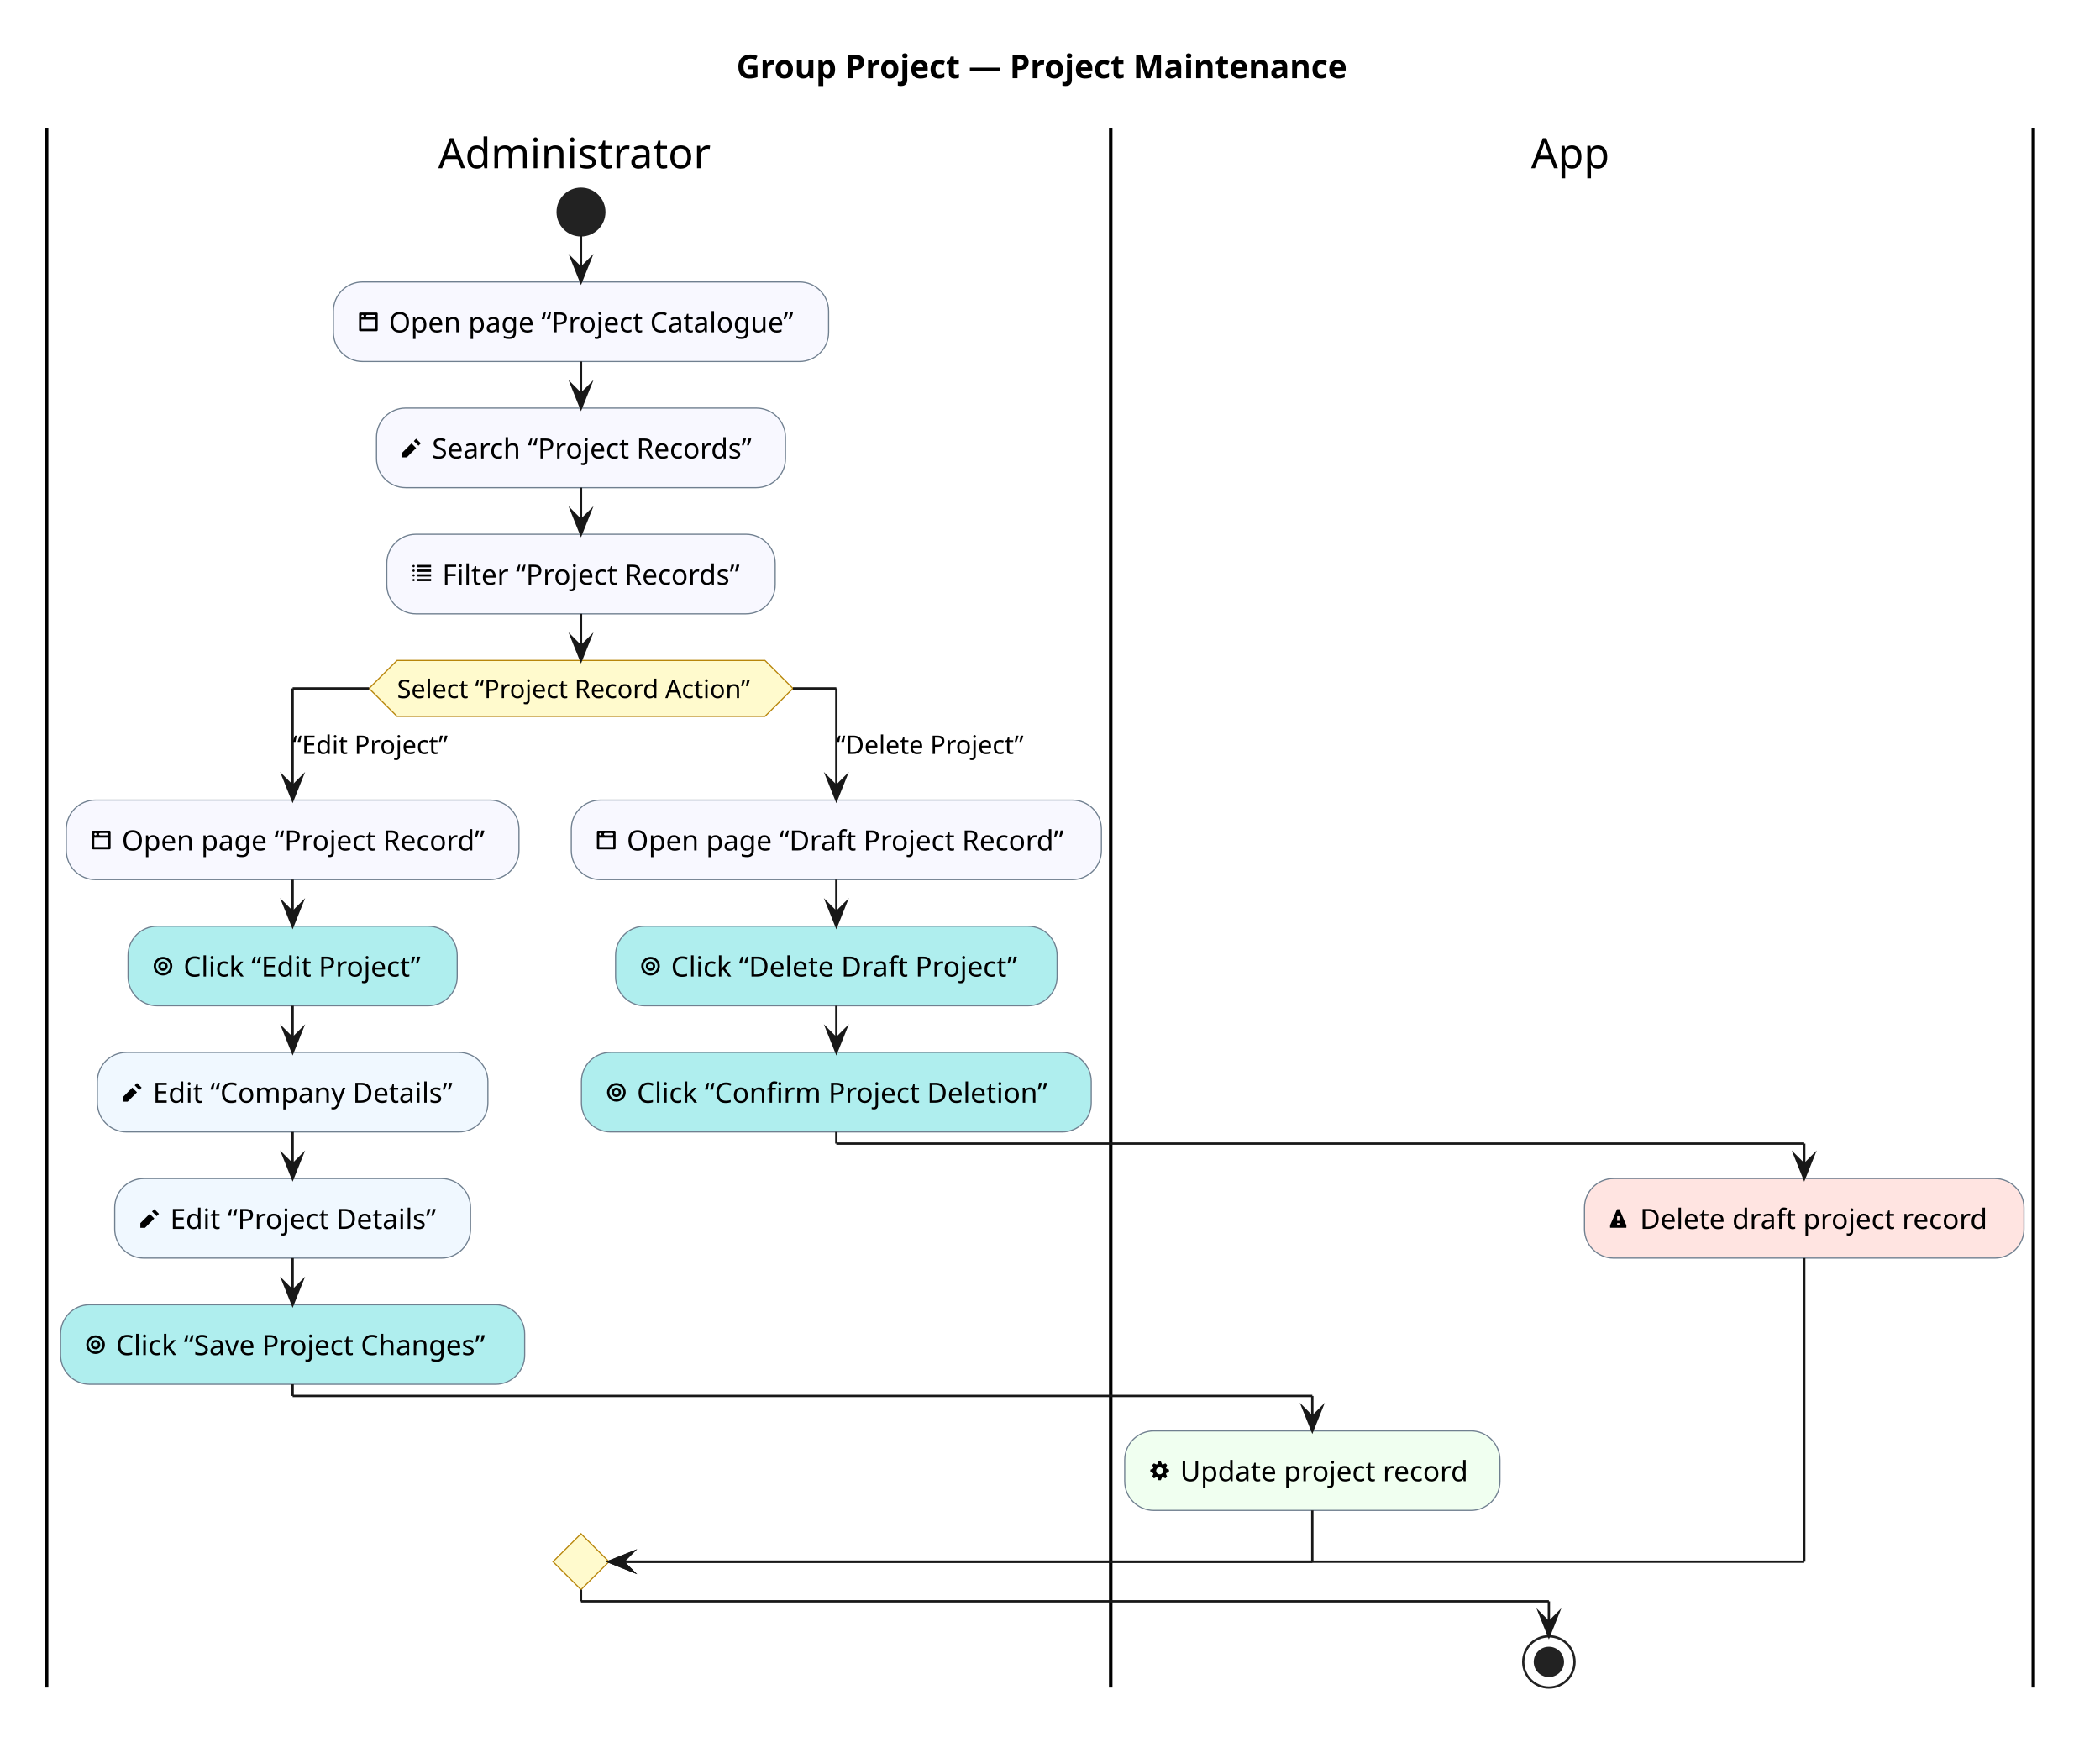
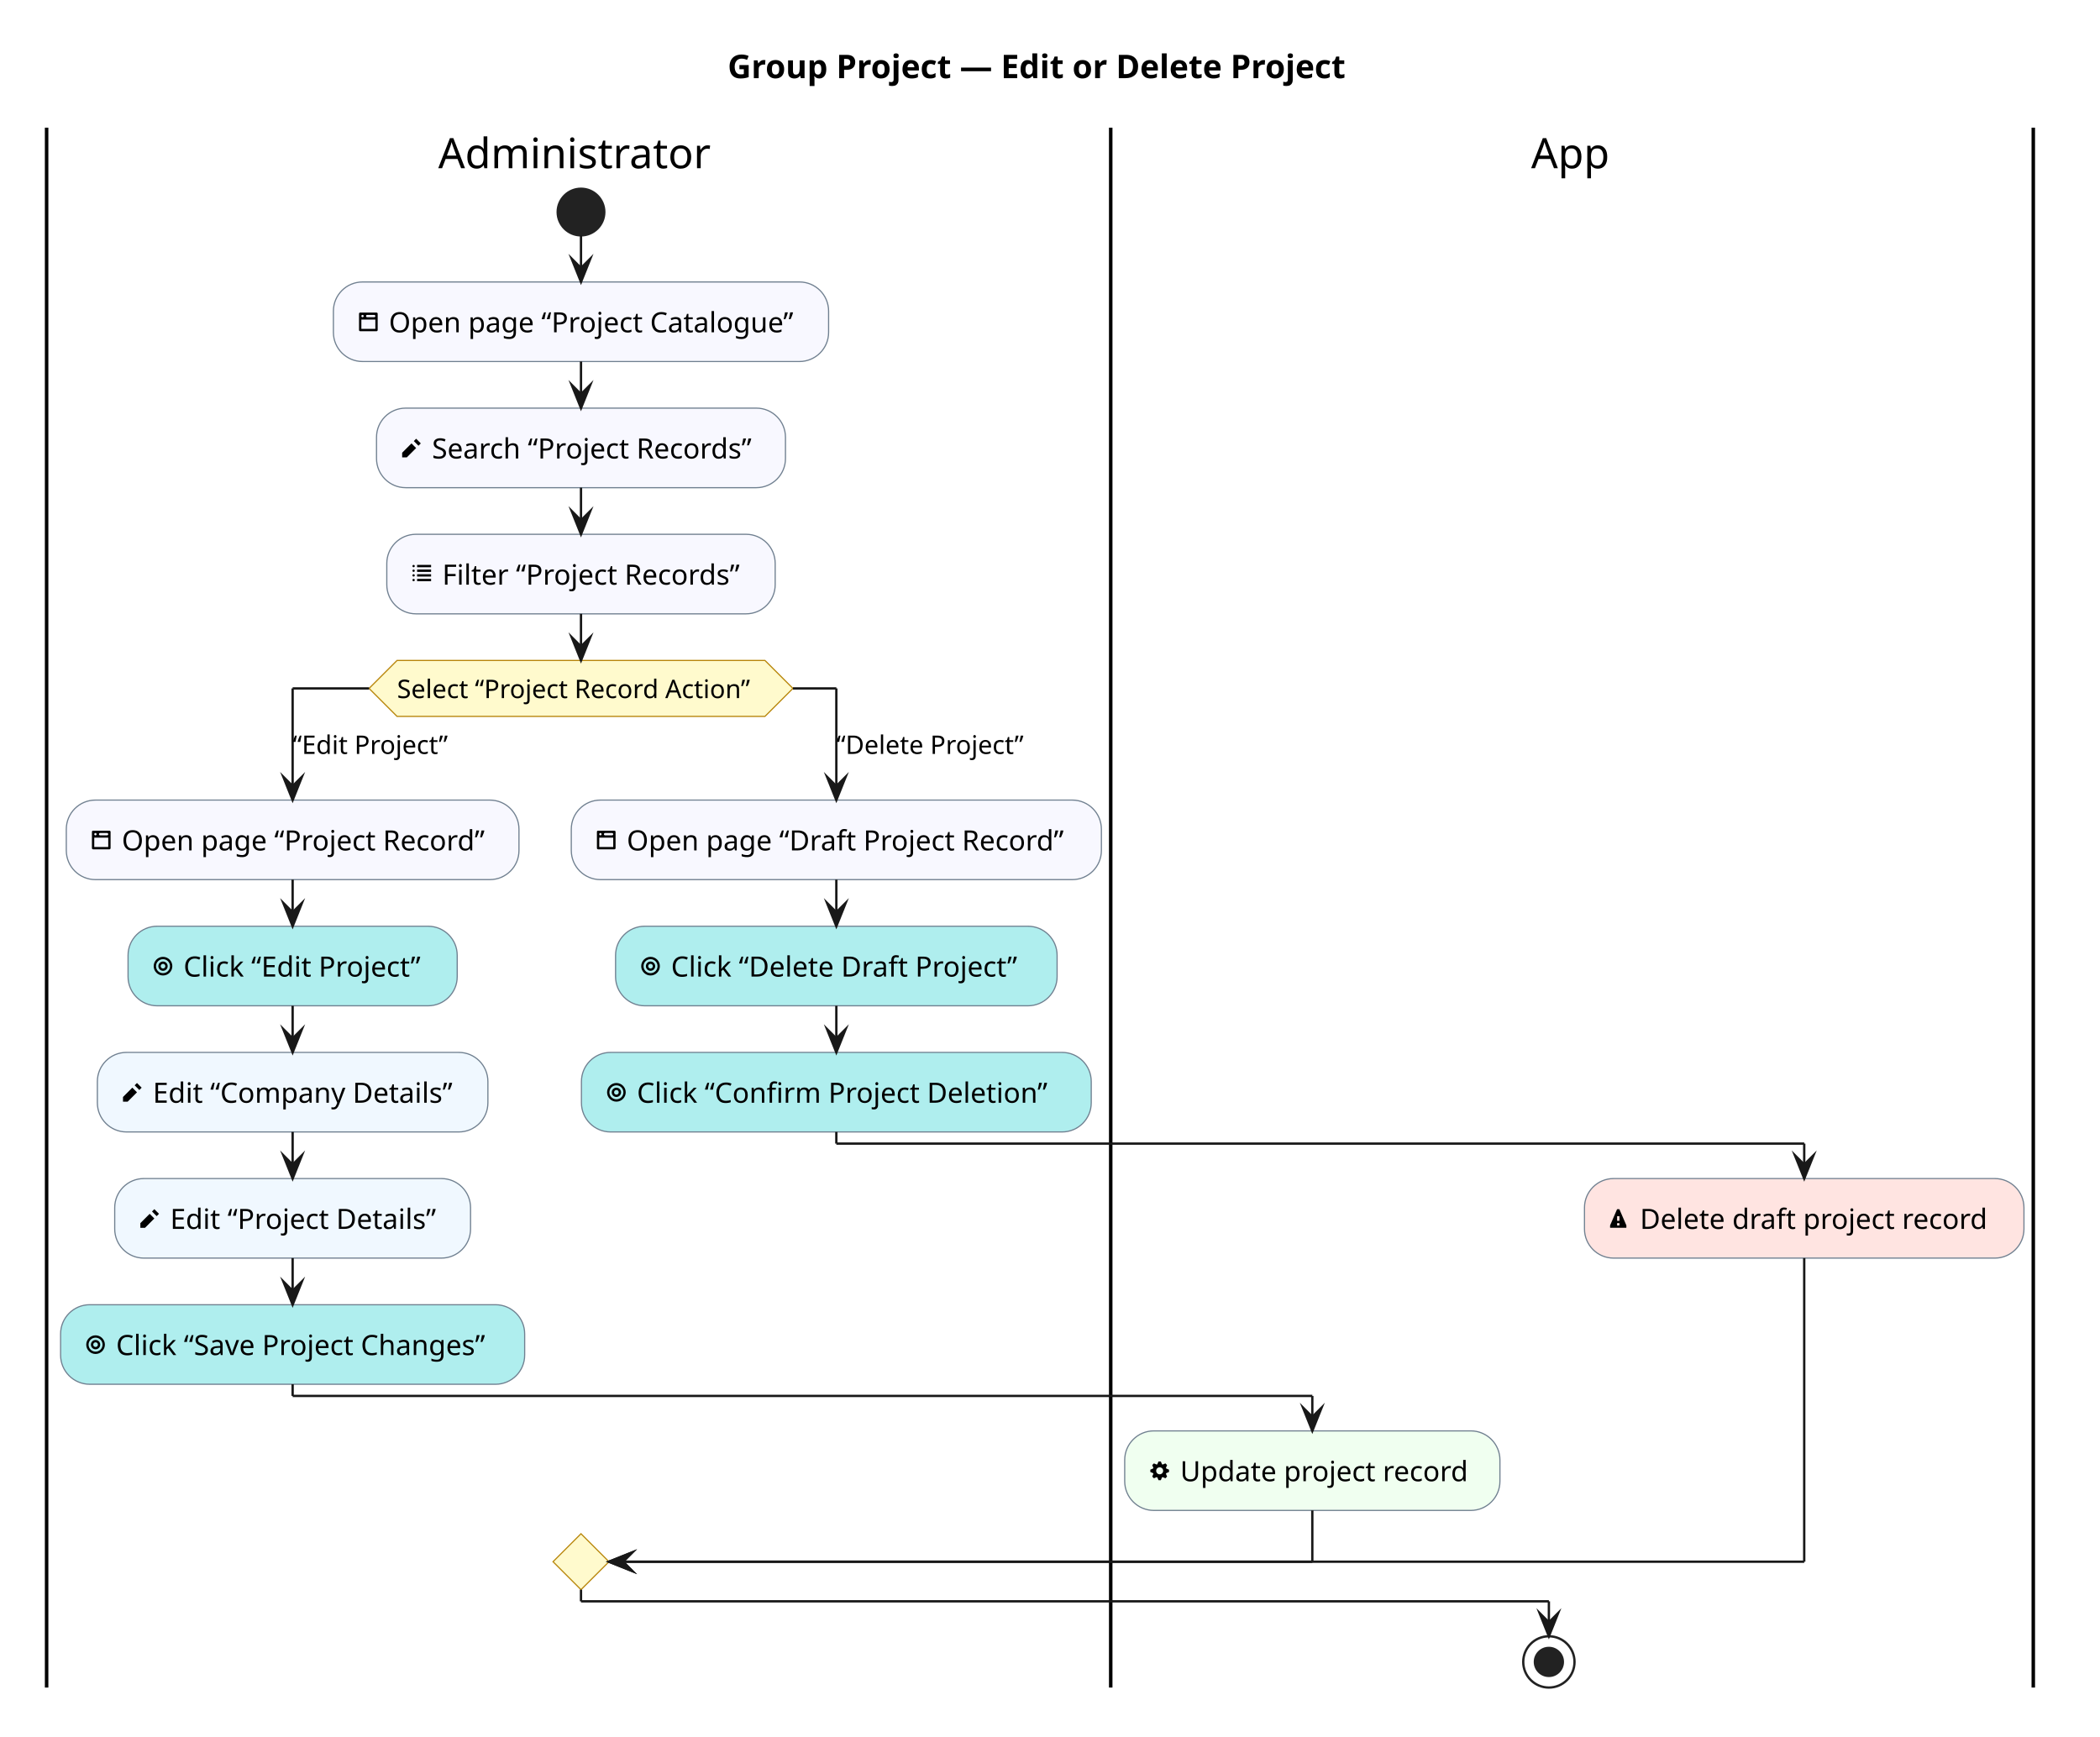
<svg xmlns="http://www.w3.org/2000/svg" contentStyleType="text/css" data-diagram-type="ACTIVITY" height="745px" preserveAspectRatio="none" style="width:901px;height:745px;background:#FFFFFF;" version="1.1" viewBox="0 0 901 745" width="901px" zoomAndPan="magnify">
  <defs />
  <g>
    <g class="title" data-source-line="2">
-       <text fill="#000000" font-family="sans-serif" font-size="14" font-weight="700" lengthAdjust="spacing" textLength="267.272" x="315.977" y="33.535">Group Project — Project Maintenance</text>
+       <text fill="#000000" font-family="sans-serif" font-size="14" font-weight="700" lengthAdjust="spacing" textLength="274.818" x="312.203" y="33.535">Group Project — Edit or Delete Project</text>
    </g>
    <rect fill="none" height="21.199" style="stroke:none;stroke-width:1;" width="854.225" x="20" y="54.785" />
    <ellipse cx="249.275" cy="90.984" fill="#222222" rx="10" ry="10" style="stroke:#222222;stroke-width:1;" />
    <rect fill="#F8F8FF" height="34.133" rx="12.5" ry="12.5" style="stroke:#708090;stroke-width:0.5;" width="212.467" x="143.042" y="120.984" />
    <path d="M154.382,134.117 A0.5,0.5 0 0 0 154.042,134.617 L154.042,141.617 A0.5,0.5 0 0 0 154.542,142.117 L161.542,142.117 A0.5,0.5 0 0 0 162.042,141.617 L162.042,134.617 A0.5,0.5 0 0 0 161.542,134.117 L154.542,134.117 A0.5,0.5 0 0 0 154.452,134.117 A0.5,0.5 0 0 0 154.392,134.117 M155.542,135.117 C155.822,135.117 156.042,135.337 156.042,135.617 C156.042,135.897 155.822,136.117 155.542,136.117 C155.262,136.117 155.042,135.897 155.042,135.617 C155.042,135.337 155.262,135.117 155.542,135.117 M157.542,135.117 L160.542,135.117 C160.822,135.117 161.042,135.337 161.042,135.617 C161.042,135.897 160.822,136.117 160.542,136.117 L157.542,136.117 C157.262,136.117 157.042,135.897 157.042,135.617 C157.042,135.337 157.262,135.117 157.542,135.117 M155.042,137.117 L161.042,137.117 L161.042,141.117 L155.042,141.117 L155.042,137.117" fill="#000000" />
    <text fill="#000000" font-family="sans-serif" font-size="12" lengthAdjust="spacing" textLength="178.67" x="166.839" y="142.586">Open page “Project Catalogue”</text>
    <rect fill="#F8F8FF" height="34.133" rx="12.5" ry="12.5" style="stroke:#708090;stroke-width:0.5;" width="175.465" x="161.543" y="175.117" />
    <path d="M178.543,188.25 L177.543,189.25 L179.543,191.25 L180.543,190.25 L178.543,188.25 M176.543,190.25 L172.543,194.25 L172.543,196.25 L174.543,196.25 L178.543,192.25 L176.543,190.25" fill="#000000" />
    <text fill="#000000" font-family="sans-serif" font-size="12" lengthAdjust="spacing" textLength="141.668" x="185.34" y="196.719">Search “Project Records”</text>
    <rect fill="#F8F8FF" height="34.133" rx="12.5" ry="12.5" style="stroke:#708090;stroke-width:0.5;" width="166.641" x="165.955" y="229.25" />
    <path d="M177.455,242.383 C177.175,242.383 176.955,242.603 176.955,242.883 C176.955,243.163 177.175,243.383 177.455,243.383 C177.735,243.383 177.955,243.163 177.955,242.883 C177.955,242.603 177.735,242.383 177.455,242.383 M178.955,242.383 L178.955,243.383 L184.955,243.383 L184.955,242.383 L178.955,242.383 M177.455,244.383 C177.175,244.383 176.955,244.603 176.955,244.883 C176.955,245.163 177.175,245.383 177.455,245.383 C177.735,245.383 177.955,245.163 177.955,244.883 C177.955,244.603 177.735,244.383 177.455,244.383 M178.955,244.383 L178.955,245.383 L184.955,245.383 L184.955,244.383 L178.955,244.383 M177.455,246.383 C177.175,246.383 176.955,246.603 176.955,246.883 C176.955,247.163 177.175,247.383 177.455,247.383 C177.735,247.383 177.955,247.163 177.955,246.883 C177.955,246.603 177.735,246.383 177.455,246.383 M178.955,246.383 L178.955,247.383 L184.955,247.383 L184.955,246.383 L178.955,246.383 M177.455,248.383 C177.175,248.383 176.955,248.603 176.955,248.883 C176.955,249.163 177.175,249.383 177.455,249.383 C177.735,249.383 177.955,249.163 177.955,248.883 C177.955,248.603 177.735,248.383 177.455,248.383 M178.955,248.383 L178.955,249.383 L184.955,249.383 L184.955,248.383 L178.955,248.383" fill="#000000" />
    <text fill="#000000" font-family="sans-serif" font-size="12" lengthAdjust="spacing" textLength="132.844" x="189.752" y="250.852">Filter “Project Records”</text>
    <polygon fill="#FFFACD" points="170.347,283.383,328.204,283.383,340.204,295.383,328.204,307.383,170.347,307.383,158.347,295.383,170.347,283.383" style="stroke:#B8860B;stroke-width:0.5;stroke-linejoin:miter;stroke-miterlimit:10;" />
    <text fill="#000000" font-family="sans-serif" font-size="11" lengthAdjust="spacing" textLength="157.856" x="170.347" y="299.54">Select “Project Record Action”</text>
    <rect fill="#F8F8FF" height="34.133" rx="12.5" ry="12.5" style="stroke:#708090;stroke-width:0.5;" width="194.221" x="28.443" y="343.293" />
    <path d="M39.783,356.426 A0.5,0.5 0 0 0 39.443,356.926 L39.443,363.926 A0.5,0.5 0 0 0 39.943,364.426 L46.943,364.426 A0.5,0.5 0 0 0 47.443,363.926 L47.443,356.926 A0.5,0.5 0 0 0 46.943,356.426 L39.943,356.426 A0.5,0.5 0 0 0 39.853,356.426 A0.5,0.5 0 0 0 39.793,356.426 M40.943,357.426 C41.223,357.426 41.443,357.646 41.443,357.926 C41.443,358.206 41.223,358.426 40.943,358.426 C40.663,358.426 40.443,358.206 40.443,357.926 C40.443,357.646 40.663,357.426 40.943,357.426 M42.943,357.426 L45.943,357.426 C46.223,357.426 46.443,357.646 46.443,357.926 C46.443,358.206 46.223,358.426 45.943,358.426 L42.943,358.426 C42.663,358.426 42.443,358.206 42.443,357.926 C42.443,357.646 42.663,357.426 42.943,357.426 M40.443,359.426 L46.443,359.426 L46.443,363.426 L40.443,363.426 L40.443,359.426" fill="#000000" />
    <text fill="#000000" font-family="sans-serif" font-size="12" lengthAdjust="spacing" textLength="160.424" x="52.24" y="364.894">Open page “Project Record”</text>
    <rect fill="#AFEEEE" height="34.133" rx="12.5" ry="12.5" style="stroke:#708090;stroke-width:0.5;" width="141.228" x="54.94" y="397.426" />
    <path d="M69.939,410.559 C67.74,410.559 65.939,412.359 65.939,414.559 C65.939,416.759 67.74,418.559 69.939,418.559 C72.139,418.559 73.939,416.759 73.939,414.559 C73.939,412.359 72.139,410.559 69.939,410.559 M69.939,411.559 C71.6,411.559 72.939,412.899 72.939,414.559 C72.939,416.219 71.6,417.559 69.939,417.559 C68.279,417.559 66.939,416.219 66.939,414.559 C66.939,412.899 68.279,411.559 69.939,411.559 M69.939,412.559 C68.84,412.559 67.939,413.459 67.939,414.559 C67.939,415.659 68.84,416.559 69.939,416.559 C71.04,416.559 71.939,415.659 71.939,414.559 C71.939,413.459 71.04,412.559 69.939,412.559 M69.939,413.559 C70.499,413.559 70.939,413.999 70.939,414.559 C70.939,415.119 70.499,415.559 69.939,415.559 C69.379,415.559 68.939,415.119 68.939,414.559 C68.939,413.999 69.379,413.559 69.939,413.559" fill="#000000" />
    <text fill="#000000" font-family="sans-serif" font-size="12" lengthAdjust="spacing" textLength="107.432" x="78.736" y="419.027">Click “Edit Project”</text>
    <rect fill="#F0F8FF" height="34.133" rx="12.5" ry="12.5" style="stroke:#708090;stroke-width:0.5;" width="167.56" x="41.773" y="451.559" />
    <path d="M58.773,464.691 L57.773,465.691 L59.773,467.691 L60.773,466.691 L58.773,464.691 M56.773,466.691 L52.773,470.691 L52.773,472.691 L54.773,472.691 L58.773,468.691 L56.773,466.691" fill="#000000" />
    <text fill="#000000" font-family="sans-serif" font-size="12" lengthAdjust="spacing" textLength="133.764" x="65.57" y="473.16">Edit “Company Details”</text>
    <rect fill="#F0F8FF" height="34.133" rx="12.5" ry="12.5" style="stroke:#708090;stroke-width:0.5;" width="152.672" x="49.218" y="505.691" />
    <path d="M66.218,518.824 L65.218,519.824 L67.218,521.824 L68.218,520.824 L66.218,518.824 M64.218,520.824 L60.218,524.824 L60.218,526.824 L62.218,526.824 L66.218,522.824 L64.218,520.824" fill="#000000" />
    <text fill="#000000" font-family="sans-serif" font-size="12" lengthAdjust="spacing" textLength="118.875" x="73.015" y="527.293">Edit “Project Details”</text>
    <rect fill="#AFEEEE" height="34.133" rx="12.5" ry="12.5" style="stroke:#708090;stroke-width:0.5;" width="199.107" x="26" y="559.824" />
    <path d="M41,572.957 C38.8,572.957 37,574.757 37,576.957 C37,579.157 38.8,580.957 41,580.957 C43.2,580.957 45,579.157 45,576.957 C45,574.757 43.2,572.957 41,572.957 M41,573.957 C42.66,573.957 44,575.297 44,576.957 C44,578.617 42.66,579.957 41,579.957 C39.34,579.957 38,578.617 38,576.957 C38,575.297 39.34,573.957 41,573.957 M41,574.957 C39.9,574.957 39,575.857 39,576.957 C39,578.057 39.9,578.957 41,578.957 C42.1,578.957 43,578.057 43,576.957 C43,575.857 42.1,574.957 41,574.957 M41,575.957 C41.56,575.957 42,576.397 42,576.957 C42,577.517 41.56,577.957 41,577.957 C40.44,577.957 40,577.517 40,576.957 C40,576.397 40.44,575.957 41,575.957" fill="#000000" />
    <text fill="#000000" font-family="sans-serif" font-size="12" lengthAdjust="spacing" textLength="165.31" x="49.797" y="581.426">Click “Save Project Changes”</text>
    <rect fill="#F8F8FF" height="34.133" rx="12.5" ry="12.5" style="stroke:#708090;stroke-width:0.5;" width="227.443" x="245.107" y="343.293" />
    <path d="M256.447,356.426 A0.5,0.5 0 0 0 256.107,356.926 L256.107,363.926 A0.5,0.5 0 0 0 256.607,364.426 L263.607,364.426 A0.5,0.5 0 0 0 264.107,363.926 L264.107,356.926 A0.5,0.5 0 0 0 263.607,356.426 L256.607,356.426 A0.5,0.5 0 0 0 256.517,356.426 A0.5,0.5 0 0 0 256.457,356.426 M257.607,357.426 C257.887,357.426 258.107,357.646 258.107,357.926 C258.107,358.206 257.887,358.426 257.607,358.426 C257.327,358.426 257.107,358.206 257.107,357.926 C257.107,357.646 257.327,357.426 257.607,357.426 M259.607,357.426 L262.607,357.426 C262.887,357.426 263.107,357.646 263.107,357.926 C263.107,358.206 262.887,358.426 262.607,358.426 L259.607,358.426 C259.327,358.426 259.107,358.206 259.107,357.926 C259.107,357.646 259.327,357.426 259.607,357.426 M257.107,359.426 L263.107,359.426 L263.107,363.426 L257.107,363.426 L257.107,359.426" fill="#000000" />
    <text fill="#000000" font-family="sans-serif" font-size="12" lengthAdjust="spacing" textLength="193.647" x="268.904" y="364.894">Open page “Draft Project Record”</text>
    <rect fill="#AFEEEE" height="34.133" rx="12.5" ry="12.5" style="stroke:#708090;stroke-width:0.5;" width="189.44" x="264.109" y="397.426" />
    <path d="M279.109,410.559 C276.909,410.559 275.109,412.359 275.109,414.559 C275.109,416.759 276.909,418.559 279.109,418.559 C281.309,418.559 283.109,416.759 283.109,414.559 C283.109,412.359 281.309,410.559 279.109,410.559 M279.109,411.559 C280.769,411.559 282.109,412.899 282.109,414.559 C282.109,416.219 280.769,417.559 279.109,417.559 C277.449,417.559 276.109,416.219 276.109,414.559 C276.109,412.899 277.449,411.559 279.109,411.559 M279.109,412.559 C278.009,412.559 277.109,413.459 277.109,414.559 C277.109,415.659 278.009,416.559 279.109,416.559 C280.209,416.559 281.109,415.659 281.109,414.559 C281.109,413.459 280.209,412.559 279.109,412.559 M279.109,413.559 C279.669,413.559 280.109,413.999 280.109,414.559 C280.109,415.119 279.669,415.559 279.109,415.559 C278.549,415.559 278.109,415.119 278.109,414.559 C278.109,413.999 278.549,413.559 279.109,413.559" fill="#000000" />
    <text fill="#000000" font-family="sans-serif" font-size="12" lengthAdjust="spacing" textLength="155.643" x="287.906" y="419.027">Click “Delete Draft Project”</text>
    <rect fill="#AFEEEE" height="34.133" rx="12.5" ry="12.5" style="stroke:#708090;stroke-width:0.5;" width="218.731" x="249.464" y="451.559" />
    <path d="M264.464,464.691 C262.264,464.691 260.464,466.491 260.464,468.691 C260.464,470.891 262.264,472.691 264.464,472.691 C266.664,472.691 268.464,470.891 268.464,468.691 C268.464,466.491 266.664,464.691 264.464,464.691 M264.464,465.691 C266.124,465.691 267.464,467.031 267.464,468.691 C267.464,470.351 266.124,471.691 264.464,471.691 C262.804,471.691 261.464,470.351 261.464,468.691 C261.464,467.031 262.804,465.691 264.464,465.691 M264.464,466.691 C263.364,466.691 262.464,467.591 262.464,468.691 C262.464,469.791 263.364,470.691 264.464,470.691 C265.564,470.691 266.464,469.791 266.464,468.691 C266.464,467.591 265.564,466.691 264.464,466.691 M264.464,467.691 C265.024,467.691 265.464,468.131 265.464,468.691 C265.464,469.251 265.024,469.691 264.464,469.691 C263.904,469.691 263.464,469.251 263.464,468.691 C263.464,468.131 263.904,467.691 264.464,467.691" fill="#000000" />
    <text fill="#000000" font-family="sans-serif" font-size="12" lengthAdjust="spacing" textLength="184.934" x="273.261" y="473.16">Click “Confirm Project Deletion”</text>
    <polygon fill="#FFFACD" points="249.275,658.09,249.275,658.09,261.275,670.09,249.275,682.09,249.275,682.09,237.275,670.09,249.275,658.09" style="stroke:#B8860B;stroke-width:0.5;stroke-linejoin:miter;stroke-miterlimit:10;" />
    <line style="stroke:#000000;stroke-width:1.5;" x1="20" x2="20" y1="54.785" y2="724.09" />
    <rect fill="#F0FFF0" height="34.133" rx="12.5" ry="12.5" style="stroke:#708090;stroke-width:0.5;" width="160.992" x="482.551" y="613.957" />
    <path d="M497.051,627.09 L496.551,628.28 C496.451,628.31 496.361,628.36 496.271,628.41 L495.081,627.91 L494.361,628.63 L494.861,629.82 C494.811,629.92 494.771,630 494.731,630.1 L493.541,630.6 L493.541,631.6 L494.731,632.1 C494.771,632.2 494.811,632.28 494.861,632.38 L494.361,633.57 L495.081,634.29 L496.271,633.79 C496.361,633.83 496.451,633.88 496.551,633.92 L497.051,635.11 L498.051,635.11 L498.551,633.92 C498.641,633.88 498.741,633.84 498.831,633.79 L500.021,634.29 L500.741,633.57 L500.241,632.38 C500.281,632.29 500.331,632.19 500.371,632.1 L501.561,631.6 L501.561,630.6 L500.371,630.1 C500.341,630.01 500.291,629.91 500.241,629.82 L500.741,628.63 L500.021,627.91 L498.831,628.41 C498.741,628.37 498.641,628.32 498.551,628.28 L498.051,627.09 L497.051,627.09 M497.551,629.59 C498.381,629.59 499.051,630.26 499.051,631.09 C499.051,631.92 498.381,632.59 497.551,632.59 C496.721,632.59 496.051,631.92 496.051,631.09 C496.051,630.26 496.721,629.59 497.551,629.59" fill="#000000" />
    <text fill="#000000" font-family="sans-serif" font-size="12" lengthAdjust="spacing" textLength="127.195" x="506.348" y="635.559">Update project record</text>
    <rect fill="#FFE4E1" height="34.133" rx="12.5" ry="12.5" style="stroke:#708090;stroke-width:0.5;" width="188.56" x="679.816" y="505.691" />
    <path d="M693.906,518.824 C693.846,518.824 693.806,518.864 693.776,518.914 L690.836,525.724 C690.816,525.774 690.806,525.854 690.806,525.914 L690.806,526.724 C690.806,526.774 690.846,526.814 690.896,526.814 L697.706,526.814 C697.756,526.814 697.796,526.774 697.796,526.724 L697.796,525.914 C697.796,525.864 697.786,525.774 697.766,525.724 L694.826,518.914 C694.806,518.864 694.756,518.824 694.696,518.824 L693.886,518.824 M693.816,521.824 L694.816,521.824 L694.816,523.824 L693.816,523.824 L693.816,521.824 M693.816,524.824 L694.816,524.824 L694.816,525.824 L693.816,525.824 L693.816,524.824" fill="#000000" />
    <text fill="#000000" font-family="sans-serif" font-size="12" lengthAdjust="spacing" textLength="154.764" x="703.613" y="527.293">Delete draft project record</text>
    <ellipse cx="664.543" cy="713.09" fill="none" rx="11" ry="11" style="stroke:#222222;stroke-width:1;" />
    <ellipse cx="664.543" cy="713.09" fill="#222222" rx="6" ry="6" style="stroke:#222222;stroke-width:1;" />
    <line style="stroke:#000000;stroke-width:1.5;" x1="476.551" x2="476.551" y1="54.785" y2="724.09" />
    <line style="stroke:#000000;stroke-width:1.5;" x1="872.377" x2="872.377" y1="54.785" y2="724.09" />
    <line style="stroke:#181818;stroke-width:1;" x1="249.275" x2="249.275" y1="100.984" y2="120.984" />
    <polygon fill="#181818" points="245.275,110.984,249.275,120.984,253.275,110.984,249.275,114.984" style="stroke:#181818;stroke-width:1;stroke-linejoin:miter;stroke-miterlimit:10;" />
    <line style="stroke:#181818;stroke-width:1;" x1="249.275" x2="249.275" y1="155.117" y2="175.117" />
    <polygon fill="#181818" points="245.275,165.117,249.275,175.117,253.275,165.117,249.275,169.117" style="stroke:#181818;stroke-width:1;stroke-linejoin:miter;stroke-miterlimit:10;" />
    <line style="stroke:#181818;stroke-width:1;" x1="249.275" x2="249.275" y1="209.25" y2="229.25" />
    <polygon fill="#181818" points="245.275,219.25,249.275,229.25,253.275,219.25,249.275,223.25" style="stroke:#181818;stroke-width:1;stroke-linejoin:miter;stroke-miterlimit:10;" />
    <line style="stroke:#181818;stroke-width:1;" x1="125.554" x2="125.554" y1="377.426" y2="397.426" />
    <polygon fill="#181818" points="121.554,387.426,125.554,397.426,129.554,387.426,125.554,391.426" style="stroke:#181818;stroke-width:1;stroke-linejoin:miter;stroke-miterlimit:10;" />
    <line style="stroke:#181818;stroke-width:1;" x1="125.554" x2="125.554" y1="431.559" y2="451.559" />
    <polygon fill="#181818" points="121.554,441.559,125.554,451.559,129.554,441.559,125.554,445.559" style="stroke:#181818;stroke-width:1;stroke-linejoin:miter;stroke-miterlimit:10;" />
    <line style="stroke:#181818;stroke-width:1;" x1="125.554" x2="125.554" y1="485.691" y2="505.691" />
    <polygon fill="#181818" points="121.554,495.691,125.554,505.691,129.554,495.691,125.554,499.691" style="stroke:#181818;stroke-width:1;stroke-linejoin:miter;stroke-miterlimit:10;" />
    <line style="stroke:#181818;stroke-width:1;" x1="125.554" x2="125.554" y1="539.824" y2="559.824" />
    <polygon fill="#181818" points="121.554,549.824,125.554,559.824,129.554,549.824,125.554,553.824" style="stroke:#181818;stroke-width:1;stroke-linejoin:miter;stroke-miterlimit:10;" />
    <line style="stroke:#181818;stroke-width:1;" x1="358.829" x2="358.829" y1="377.426" y2="397.426" />
    <polygon fill="#181818" points="354.829,387.426,358.829,397.426,362.829,387.426,358.829,391.426" style="stroke:#181818;stroke-width:1;stroke-linejoin:miter;stroke-miterlimit:10;" />
    <line style="stroke:#181818;stroke-width:1;" x1="358.829" x2="358.829" y1="431.559" y2="451.559" />
    <polygon fill="#181818" points="354.829,441.559,358.829,451.559,362.829,441.559,358.829,445.559" style="stroke:#181818;stroke-width:1;stroke-linejoin:miter;stroke-miterlimit:10;" />
    <line style="stroke:#181818;stroke-width:1;" x1="158.347" x2="125.554" y1="295.383" y2="295.383" />
    <line style="stroke:#181818;stroke-width:1;" x1="125.554" x2="125.554" y1="295.383" y2="343.293" />
    <polygon fill="#181818" points="121.554,333.293,125.554,343.293,129.554,333.293,125.554,337.293" style="stroke:#181818;stroke-width:1;stroke-linejoin:miter;stroke-miterlimit:10;" />
    <text fill="#000000" font-family="sans-serif" font-size="11" lengthAdjust="spacing" textLength="68.965" x="125.554" y="323.495">“Edit Project”</text>
    <line style="stroke:#181818;stroke-width:1;" x1="340.204" x2="358.829" y1="295.383" y2="295.383" />
    <line style="stroke:#181818;stroke-width:1;" x1="358.829" x2="358.829" y1="295.383" y2="343.293" />
    <polygon fill="#181818" points="354.829,333.293,358.829,343.293,362.829,333.293,358.829,337.293" style="stroke:#181818;stroke-width:1;stroke-linejoin:miter;stroke-miterlimit:10;" />
    <text fill="#000000" font-family="sans-serif" font-size="11" lengthAdjust="spacing" textLength="82.704" x="358.829" y="323.495">“Delete Project”</text>
    <line style="stroke:#181818;stroke-width:1;" x1="249.275" x2="249.275" y1="263.383" y2="283.383" />
    <polygon fill="#181818" points="245.275,273.383,249.275,283.383,253.275,273.383,249.275,277.383" style="stroke:#181818;stroke-width:1;stroke-linejoin:miter;stroke-miterlimit:10;" />
    <line style="stroke:#181818;stroke-width:1;" x1="125.554" x2="125.554" y1="593.957" y2="598.957" />
    <line style="stroke:#181818;stroke-width:1;" x1="125.554" x2="563.047" y1="598.957" y2="598.957" />
    <line style="stroke:#181818;stroke-width:1;" x1="563.047" x2="563.047" y1="598.957" y2="613.957" />
    <polygon fill="#181818" points="559.047,603.957,563.047,613.957,567.047,603.957,563.047,607.957" style="stroke:#181818;stroke-width:1;stroke-linejoin:miter;stroke-miterlimit:10;" />
    <line style="stroke:#181818;stroke-width:1;" x1="358.829" x2="358.829" y1="485.691" y2="490.691" />
    <line style="stroke:#181818;stroke-width:1;" x1="358.829" x2="774.097" y1="490.691" y2="490.691" />
    <line style="stroke:#181818;stroke-width:1;" x1="774.097" x2="774.097" y1="490.691" y2="505.691" />
    <polygon fill="#181818" points="770.097,495.691,774.097,505.691,778.097,495.691,774.097,499.691" style="stroke:#181818;stroke-width:1;stroke-linejoin:miter;stroke-miterlimit:10;" />
    <line style="stroke:#181818;stroke-width:1;" x1="563.047" x2="563.047" y1="648.09" y2="670.09" />
    <line style="stroke:#181818;stroke-width:1;" x1="563.047" x2="261.275" y1="670.09" y2="670.09" />
    <polygon fill="#181818" points="271.275,666.09,261.275,670.09,271.275,674.09,267.275,670.09" style="stroke:#181818;stroke-width:1;stroke-linejoin:miter;stroke-miterlimit:10;" />
    <line style="stroke:#181818;stroke-width:1;" x1="774.097" x2="774.097" y1="539.824" y2="670.09" />
    <line style="stroke:#181818;stroke-width:1;" x1="774.097" x2="261.275" y1="670.09" y2="670.09" />
    <polygon fill="#181818" points="271.275,666.09,261.275,670.09,271.275,674.09,267.275,670.09" style="stroke:#181818;stroke-width:1;stroke-linejoin:miter;stroke-miterlimit:10;" />
    <line style="stroke:#181818;stroke-width:1;" x1="249.275" x2="249.275" y1="682.09" y2="687.09" />
    <line style="stroke:#181818;stroke-width:1;" x1="249.275" x2="664.543" y1="687.09" y2="687.09" />
    <line style="stroke:#181818;stroke-width:1;" x1="664.543" x2="664.543" y1="687.09" y2="702.09" />
    <polygon fill="#181818" points="660.543,692.09,664.543,702.09,668.543,692.09,664.543,696.09" style="stroke:#181818;stroke-width:1;stroke-linejoin:miter;stroke-miterlimit:10;" />
    <text fill="#000000" font-family="sans-serif" font-size="18" lengthAdjust="spacing" textLength="120.498" x="188.026" y="72.188">Administrator</text>
    <text fill="#000000" font-family="sans-serif" font-size="18" lengthAdjust="spacing" textLength="35.077" x="656.925" y="72.188">App</text>
  </g>
</svg>
